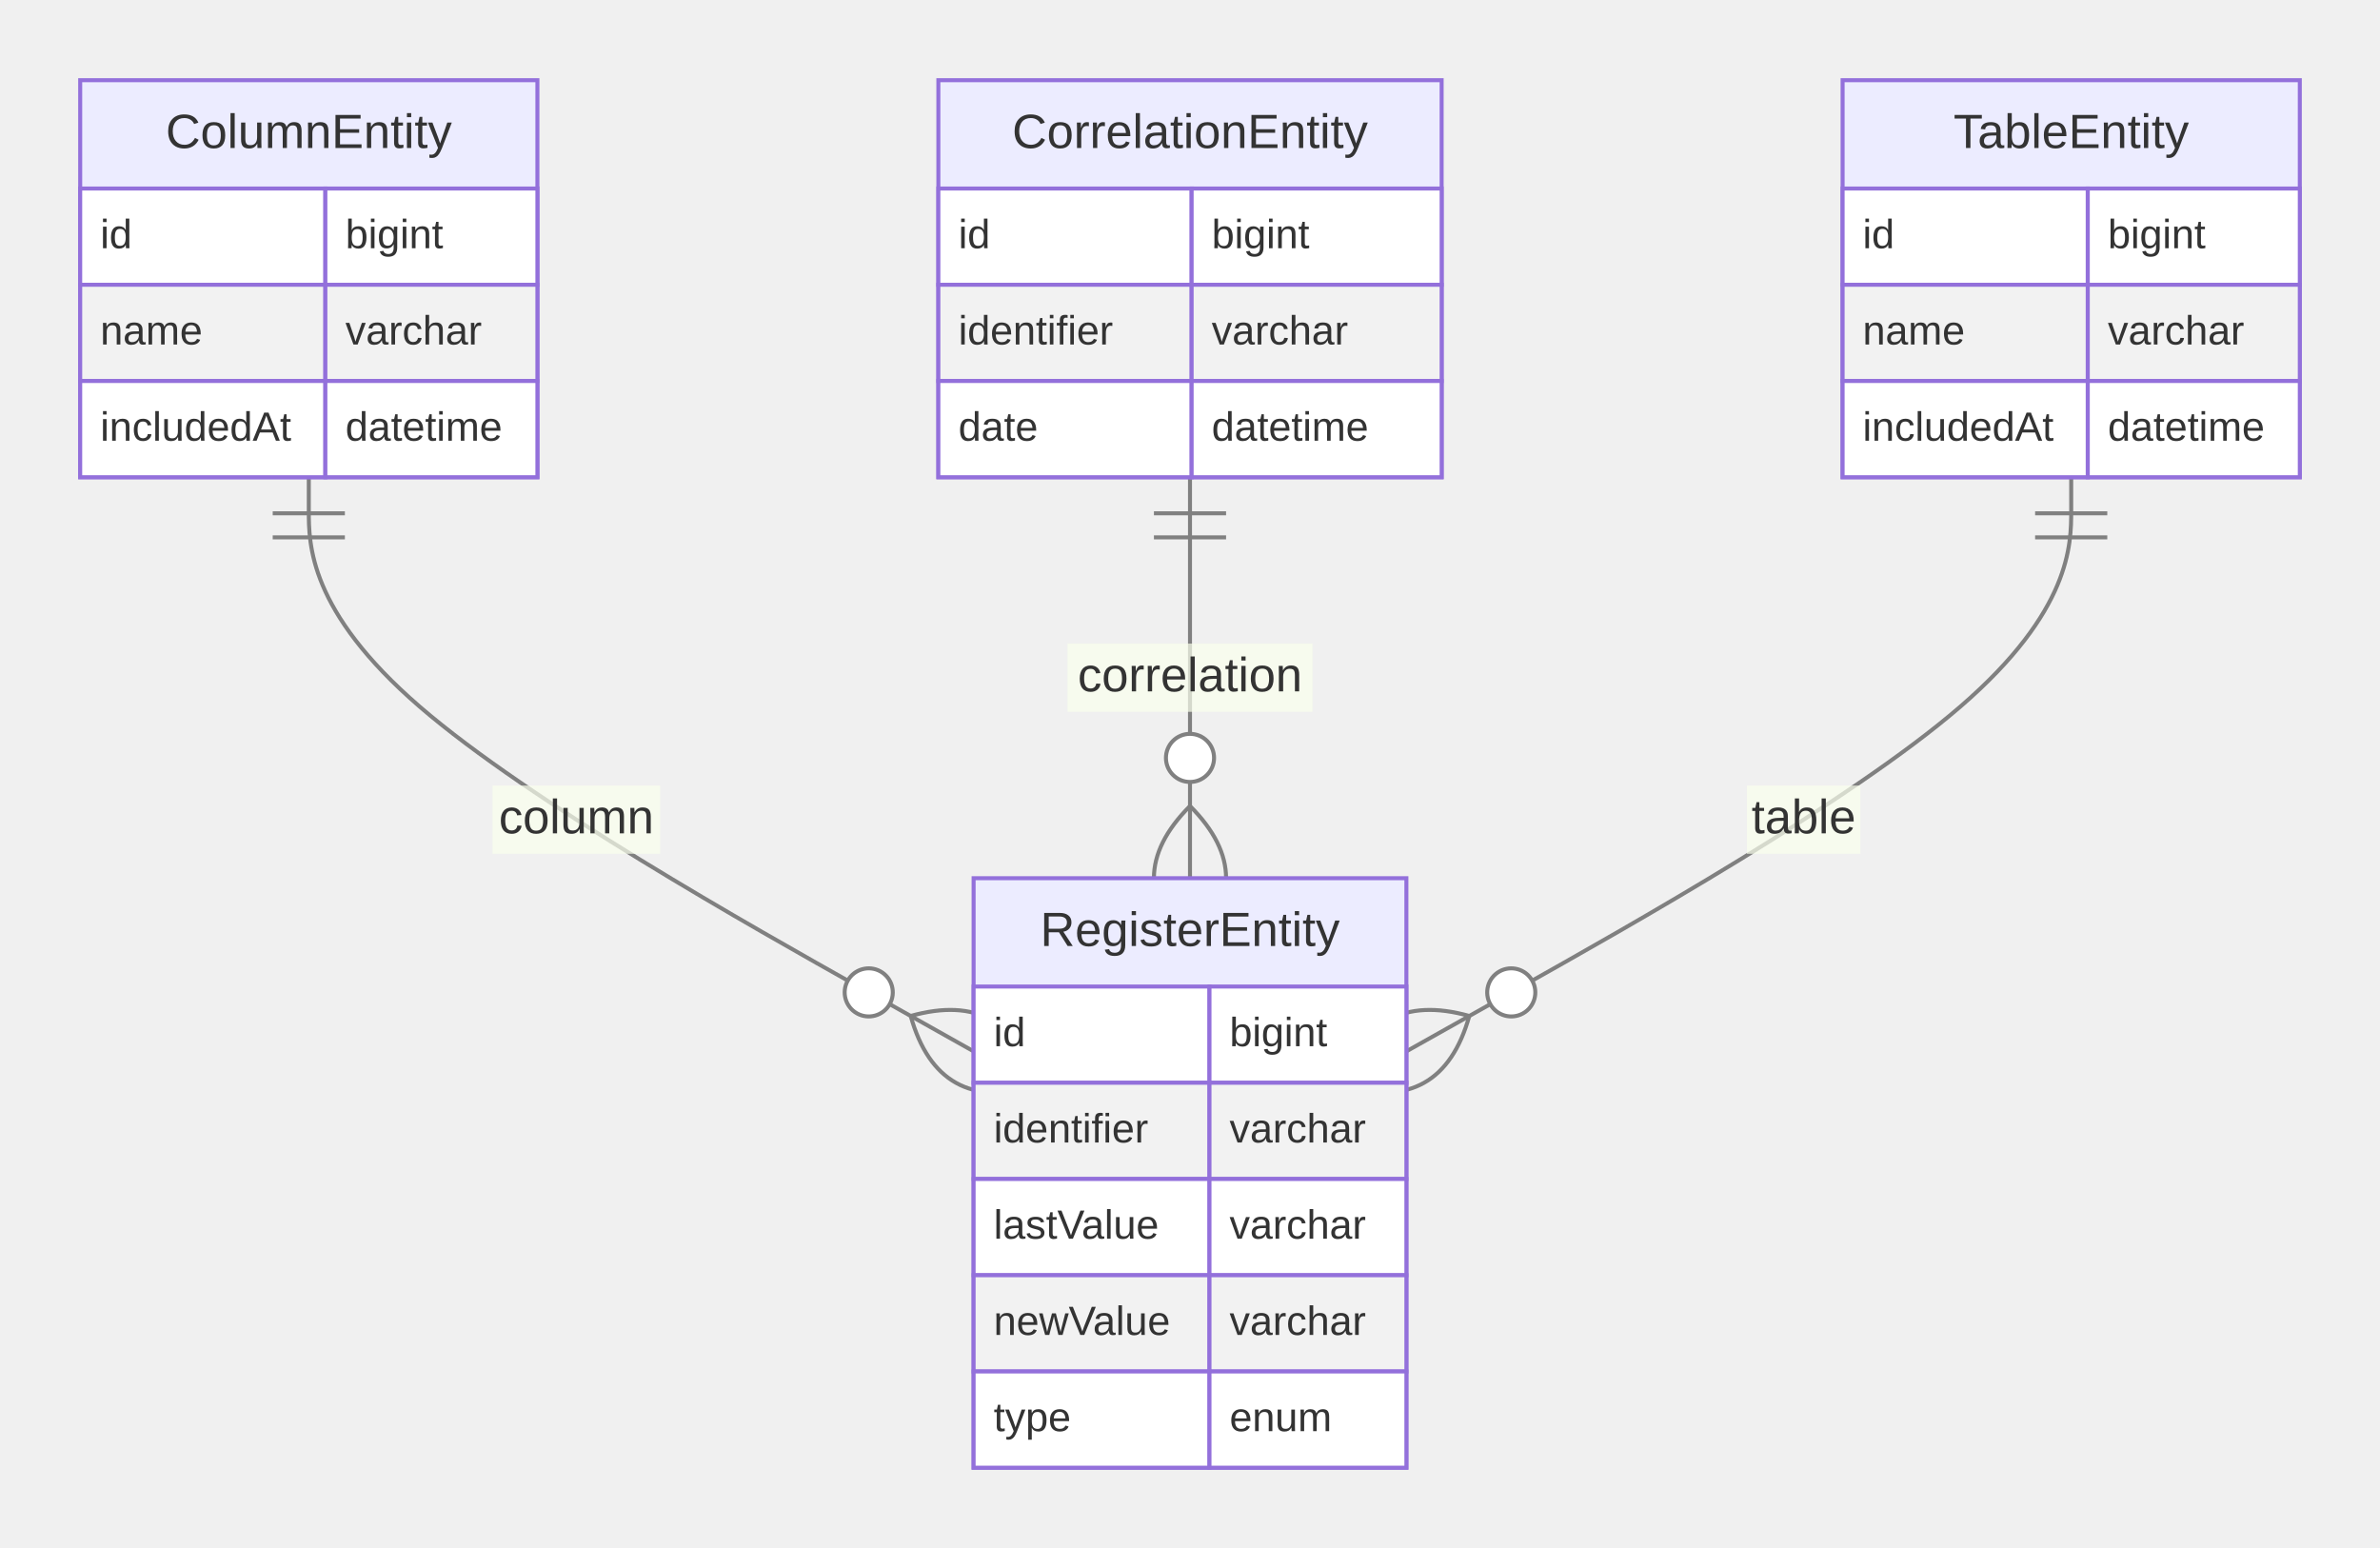
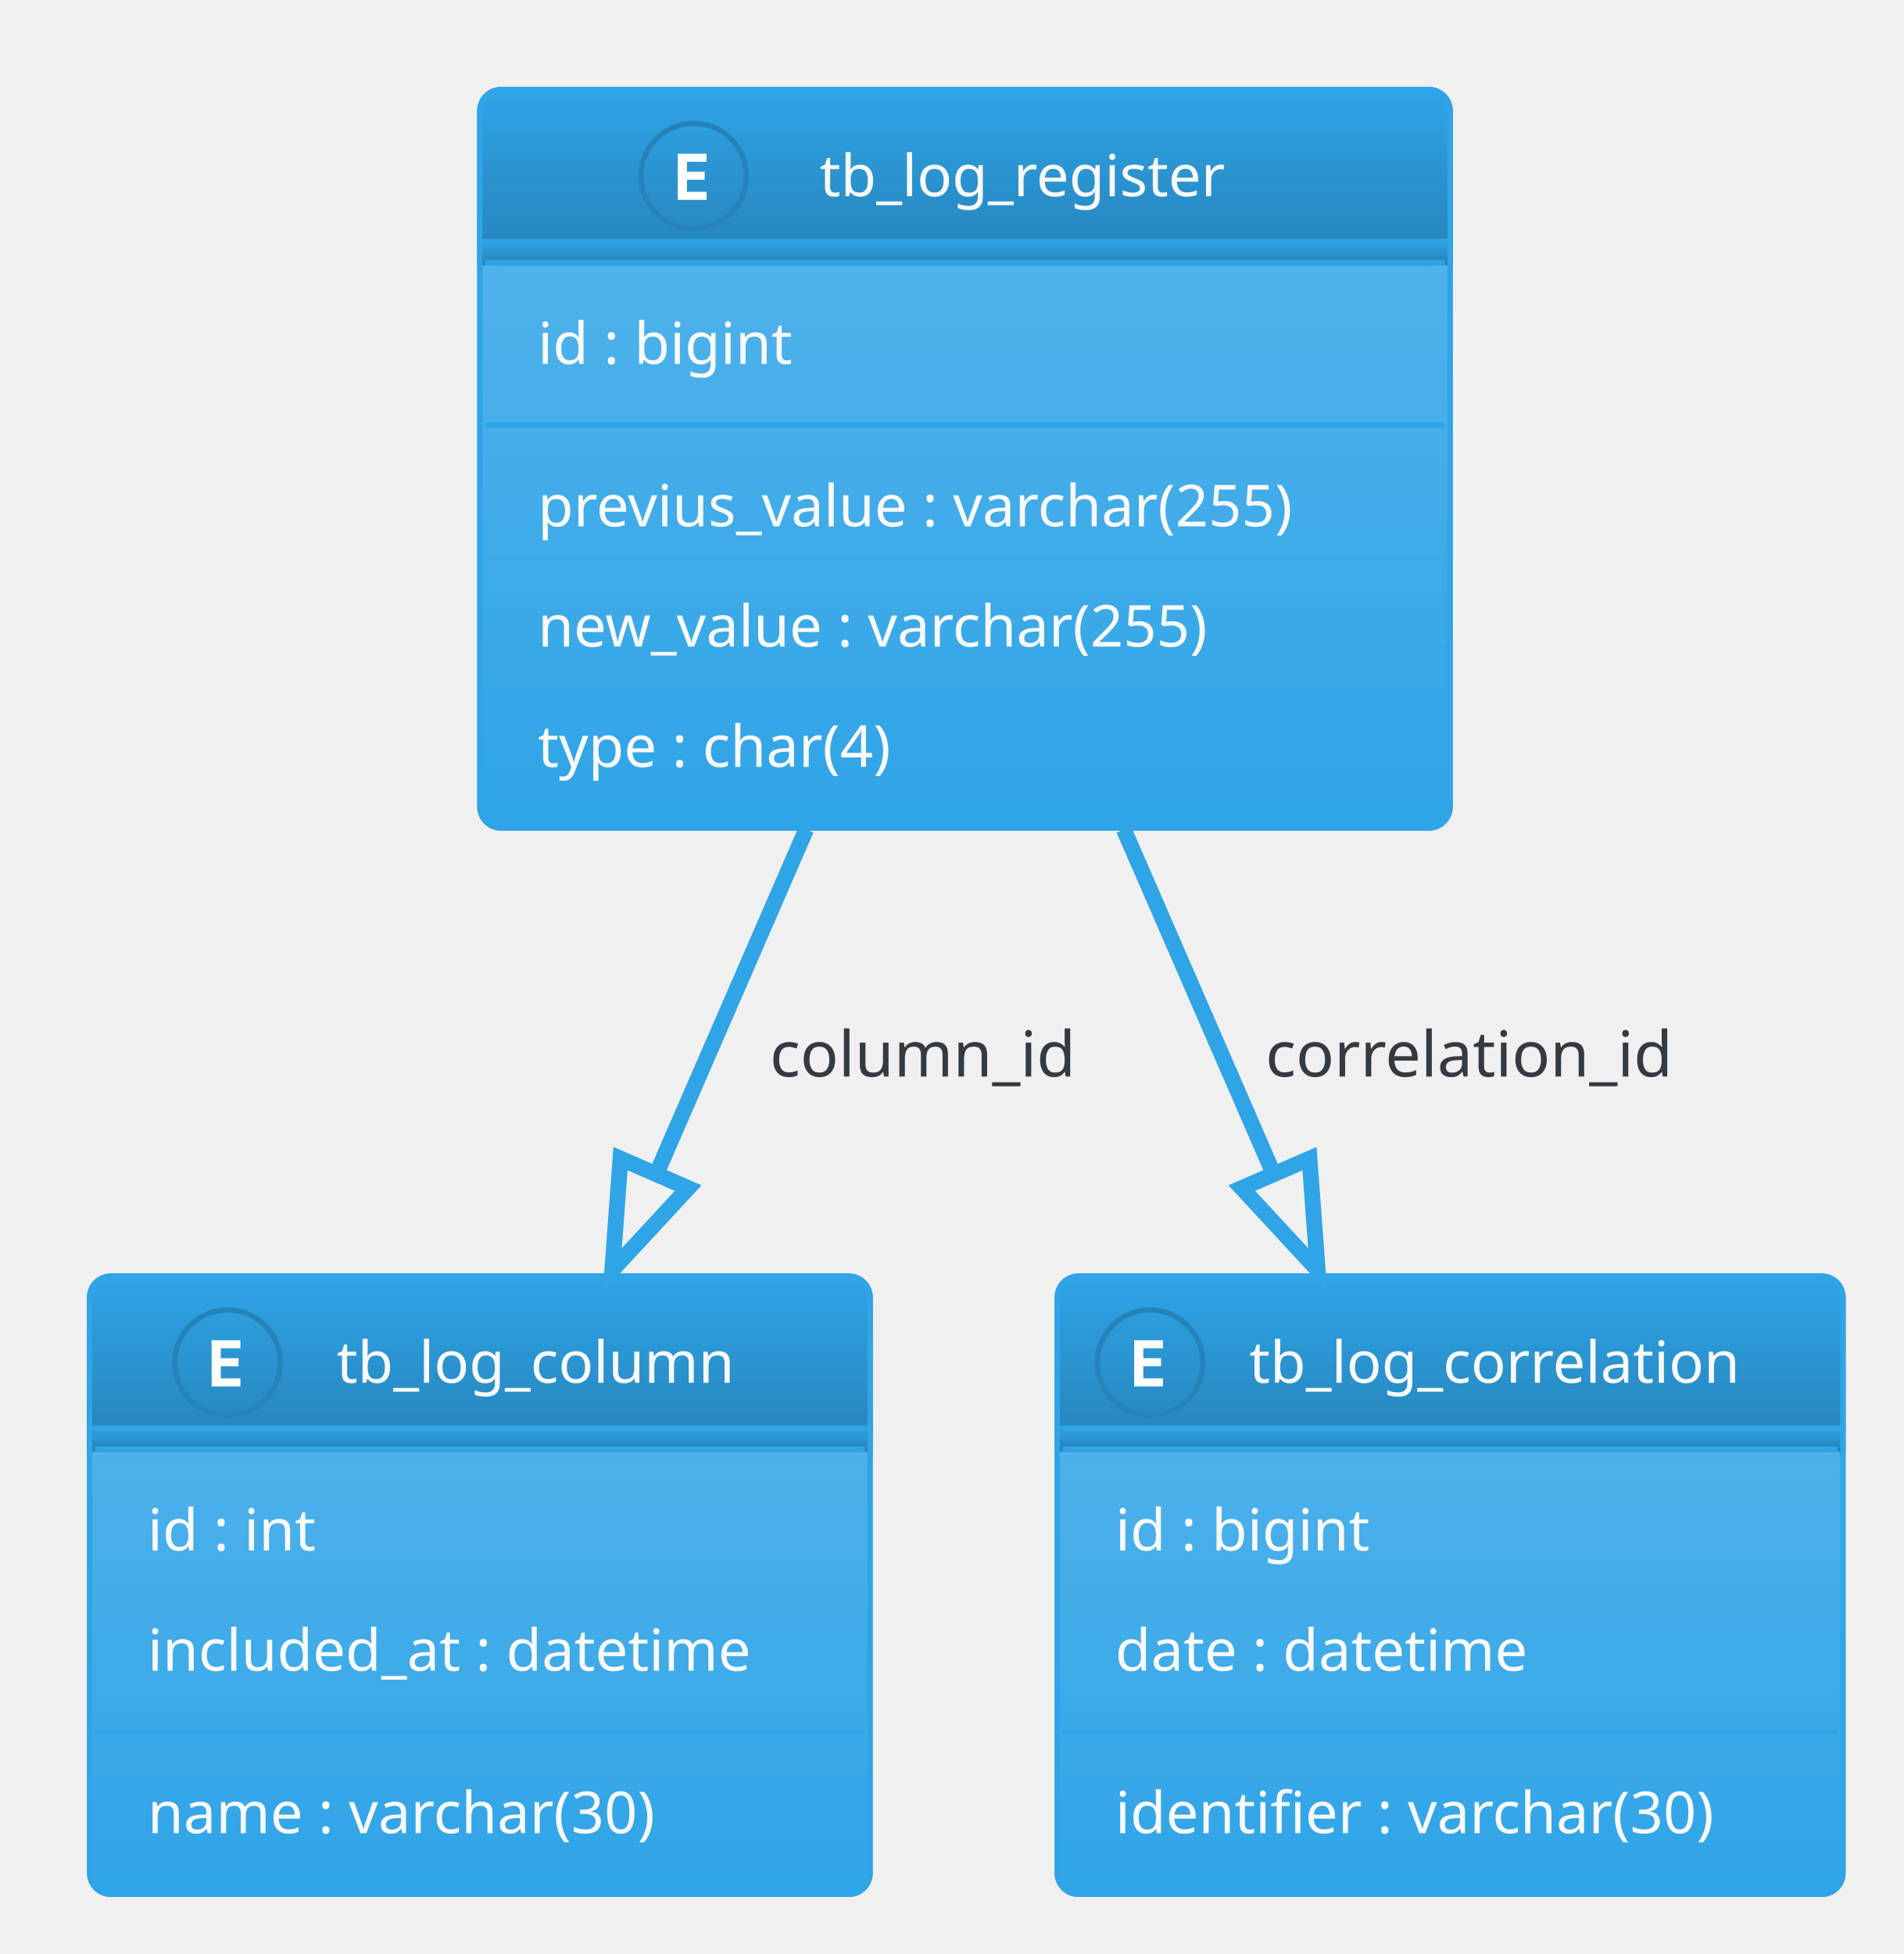
- <svg xmlns="http://www.w3.org/2000/svg" aria-roledescription="er" role="graphics-document document" viewBox="0 0 593.572 386.031" height="386.031" width="593.572" id="tmpMermaidElement">
-   <style>#tmpMermaidElement {background: white;}#tmpMermaidElement{font-family:"trebuchet ms",verdana,arial,sans-serif;font-size:16px;fill:#333;}#tmpMermaidElement .error-icon{fill:#552222;}#tmpMermaidElement .error-text{fill:#552222;stroke:#552222;}#tmpMermaidElement .edge-thickness-normal{stroke-width:2px;}#tmpMermaidElement .edge-thickness-thick{stroke-width:3.5px;}#tmpMermaidElement .edge-pattern-solid{stroke-dasharray:0;}#tmpMermaidElement .edge-pattern-dashed{stroke-dasharray:3;}#tmpMermaidElement .edge-pattern-dotted{stroke-dasharray:2;}#tmpMermaidElement .marker{fill:#333333;stroke:#333333;}#tmpMermaidElement .marker.cross{stroke:#333333;}#tmpMermaidElement svg{font-family:"trebuchet ms",verdana,arial,sans-serif;font-size:16px;}#tmpMermaidElement .entityBox{fill:#ECECFF;stroke:#9370DB;}#tmpMermaidElement .attributeBoxOdd{fill:#ffffff;stroke:#9370DB;}#tmpMermaidElement .attributeBoxEven{fill:#f2f2f2;stroke:#9370DB;}#tmpMermaidElement .relationshipLabelBox{fill:hsl(80, 100%, 96.275%);opacity:0.7;background-color:hsl(80, 100%, 96.275%);}#tmpMermaidElement .relationshipLabelBox rect{opacity:0.5;}#tmpMermaidElement .relationshipLine{stroke:#333333;}#tmpMermaidElement .entityTitleText{text-anchor:middle;font-size:18px;fill:#333;}#tmpMermaidElement :root{--mermaid-font-family:"trebuchet ms",verdana,arial,sans-serif;}</style>
-   <g />
+ <svg xmlns="http://www.w3.org/2000/svg" contentStyleType="text/css" height="386.458px" preserveAspectRatio="none" style="width:376px;height:386px;" version="1.1" viewBox="0 0 376 386" width="376.042px" zoomAndPan="magnify">
  <defs>
-     <marker orient="auto" markerHeight="18" markerWidth="18" refY="9" refX="0" id="ONLY_ONE_START">
-       <path d="M9,0 L9,18 M15,0 L15,18" fill="none" stroke="gray" />
-     </marker>
+     <linearGradient id="gpgdjsjnipyph0" x1="50%" x2="50%" y1="0%" y2="100%">
+       <stop offset="0%" stop-color="#59B6EC" />
+       <stop offset="100%" stop-color="#2FA4E7" />
+     </linearGradient>
+     <linearGradient id="gpgdjsjnipyph1" x1="50%" x2="50%" y1="0%" y2="100%">
+       <stop offset="0%" stop-color="#2FA4E7" />
+       <stop offset="100%" stop-color="#2683B9" />
+     </linearGradient>
  </defs>
-   <defs>
-     <marker orient="auto" markerHeight="18" markerWidth="18" refY="9" refX="18" id="ONLY_ONE_END">
-       <path d="M3,0 L3,18 M9,0 L9,18" fill="none" stroke="gray" />
-     </marker>
-   </defs>
-   <defs>
-     <marker orient="auto" markerHeight="18" markerWidth="30" refY="9" refX="0" id="ZERO_OR_ONE_START">
-       <circle r="6" cy="9" cx="21" fill="white" stroke="gray" />
-       <path d="M9,0 L9,18" fill="none" stroke="gray" />
-     </marker>
-   </defs>
-   <defs>
-     <marker orient="auto" markerHeight="18" markerWidth="30" refY="9" refX="30" id="ZERO_OR_ONE_END">
-       <circle r="6" cy="9" cx="9" fill="white" stroke="gray" />
-       <path d="M21,0 L21,18" fill="none" stroke="gray" />
-     </marker>
-   </defs>
-   <defs>
-     <marker orient="auto" markerHeight="36" markerWidth="45" refY="18" refX="18" id="ONE_OR_MORE_START">
-       <path d="M0,18 Q 18,0 36,18 Q 18,36 0,18 M42,9 L42,27" fill="none" stroke="gray" />
-     </marker>
-   </defs>
-   <defs>
-     <marker orient="auto" markerHeight="36" markerWidth="45" refY="18" refX="27" id="ONE_OR_MORE_END">
-       <path d="M3,9 L3,27 M9,18 Q27,0 45,18 Q27,36 9,18" fill="none" stroke="gray" />
-     </marker>
-   </defs>
-   <defs>
-     <marker orient="auto" markerHeight="36" markerWidth="57" refY="18" refX="18" id="ZERO_OR_MORE_START">
-       <circle r="6" cy="18" cx="48" fill="white" stroke="gray" />
-       <path d="M0,18 Q18,0 36,18 Q18,36 0,18" fill="none" stroke="gray" />
-     </marker>
-   </defs>
-   <defs>
-     <marker orient="auto" markerHeight="36" markerWidth="57" refY="18" refX="39" id="ZERO_OR_MORE_END">
-       <circle r="6" cy="18" cx="9" fill="white" stroke="gray" />
-       <path d="M21,18 Q39,0 57,18 Q39,36 21,18" fill="none" stroke="gray" />
-     </marker>
-   </defs>
-   <path style="stroke: gray; fill: none;" marker-start="url(#ONLY_ONE_START)" marker-end="url(#ZERO_OR_MORE_END)" d="M77.013,119.016L77.013,127.349C77.013,135.682,77.013,152.349,104.647,176.212C132.281,200.075,187.549,231.134,215.182,246.664L242.816,262.193" class="er relationshipLine" />
-   <path style="stroke: gray; fill: none;" marker-start="url(#ONLY_ONE_START)" marker-end="url(#ZERO_OR_MORE_END)" d="M296.786,119.016L296.786,127.349C296.786,135.682,296.786,152.349,296.786,169.016C296.786,185.682,296.786,202.349,296.786,210.682L296.786,219.016" class="er relationshipLine" />
-   <path style="stroke: gray; fill: none;" marker-start="url(#ONLY_ONE_START)" marker-end="url(#ZERO_OR_MORE_END)" d="M516.558,119.016L516.558,127.349C516.558,135.682,516.558,152.349,488.924,176.212C461.291,200.075,406.023,231.134,378.389,246.664L350.755,262.193" class="er relationshipLine" />
-   <g transform="translate(20,20 )" id="entity-ColumnEntity-77185c37-f1b3-5027-a63d-9c1775ca2cb9">
-     <rect height="99.016" width="114.027" y="0" x="0" class="er entityBox" />
-     <text style="dominant-baseline: middle; text-anchor: middle; font-size: 12px;" transform="translate(57.01349,13.50781)" y="0" x="0" id="text-entity-ColumnEntity-77185c37-f1b3-5027-a63d-9c1775ca2cb9" class="er entityLabel">ColumnEntity</text>
-     <rect height="24" width="61.147" y="27.016" x="0" class="er attributeBoxOdd" />
-     <text style="dominant-baseline: middle; font-size: 10.2px;" transform="translate(5,39.01562)" y="0" x="0" id="text-entity-ColumnEntity-77185c37-f1b3-5027-a63d-9c1775ca2cb9-attr-1-type" class="er entityLabel">id</text>
-     <rect height="24" width="52.88" y="27.016" x="61.147" class="er attributeBoxOdd" />
-     <text style="dominant-baseline: middle; font-size: 10.2px;" transform="translate(66.14703,39.01562)" y="0" x="0" id="text-entity-ColumnEntity-77185c37-f1b3-5027-a63d-9c1775ca2cb9-attr-1-name" class="er entityLabel">bigint</text>
-     <rect height="24" width="61.147" y="51.016" x="0" class="er attributeBoxEven" />
-     <text style="dominant-baseline: middle; font-size: 10.2px;" transform="translate(5,63.01562)" y="0" x="0" id="text-entity-ColumnEntity-77185c37-f1b3-5027-a63d-9c1775ca2cb9-attr-2-type" class="er entityLabel">name</text>
-     <rect height="24" width="52.88" y="51.016" x="61.147" class="er attributeBoxEven" />
-     <text style="dominant-baseline: middle; font-size: 10.2px;" transform="translate(66.14703,63.01562)" y="0" x="0" id="text-entity-ColumnEntity-77185c37-f1b3-5027-a63d-9c1775ca2cb9-attr-2-name" class="er entityLabel">varchar</text>
-     <rect height="24" width="61.147" y="75.016" x="0" class="er attributeBoxOdd" />
-     <text style="dominant-baseline: middle; font-size: 10.2px;" transform="translate(5,87.01562)" y="0" x="0" id="text-entity-ColumnEntity-77185c37-f1b3-5027-a63d-9c1775ca2cb9-attr-3-type" class="er entityLabel">includedAt</text>
-     <rect height="24" width="52.88" y="75.016" x="61.147" class="er attributeBoxOdd" />
-     <text style="dominant-baseline: middle; font-size: 10.2px;" transform="translate(66.14703,87.01562)" y="0" x="0" id="text-entity-ColumnEntity-77185c37-f1b3-5027-a63d-9c1775ca2cb9-attr-3-name" class="er entityLabel">datetime</text>
+   <g>
+     <g id="elem_tb_log_column">
+       <rect codeLine="2" fill="url(#gpgdjsjnipyph0)" height="122.103" id="tb_log_column" rx="4.167" ry="4.167" style="stroke:#2FA4E7;stroke-width:1.042;" width="154.167" x="17.708" y="252.104" />
+       <rect fill="url(#gpgdjsjnipyph1)" height="34.172" rx="4.167" ry="4.167" style="stroke:url(#gpgdjsjnipyph1);stroke-width:1.042;" width="154.167" x="17.708" y="252.104" />
+       <rect fill="url(#gpgdjsjnipyph1)" height="4.167" style="stroke:url(#gpgdjsjnipyph1);stroke-width:1.042;" width="154.167" x="17.708" y="282.109" />
+       <rect codeLine="2" fill="none" height="122.103" id="tb_log_column" rx="4.167" ry="4.167" style="stroke:#2FA4E7;stroke-width:1.042;" width="154.167" x="17.708" y="252.104" />
+       <ellipse cx="44.948" cy="269.19" fill="none" rx="10.417" ry="10.417" style="stroke:#2683B9;stroke-width:1.042;" />
+       <path d="M47.487,273.877 L41.807,273.877 L41.807,264.763 L47.487,264.763 L47.487,266.358 L43.613,266.358 L43.613,268.311 L47.113,268.311 L47.113,269.906 L43.613,269.906 L43.613,272.282 L47.487,272.282 L47.487,273.877 Z " fill="#FFFFFF" />
+       <text fill="#F8F9FA" font-family="Verdana" font-size="11.458" lengthAdjust="spacing" textLength="84.375" x="66.51" y="273.157">tb_log_column</text>
+       <line style="stroke:#2FA4E7;stroke-width:1.042;" x1="18.75" x2="170.833" y1="286.276" y2="286.276" />
+       <text fill="#F8F9FA" font-family="Verdana" font-size="11.458" lengthAdjust="spacing" textLength="37.5" x="29.167" y="306.287">id : int</text>
+       <text fill="#F8F9FA" font-family="Verdana" font-size="11.458" lengthAdjust="spacing" textLength="131.25" x="29.167" y="330.041">included_at : datetime</text>
+       <line style="stroke:#2FA4E7;stroke-width:1.042;" x1="18.75" x2="170.833" y1="342.119" y2="342.119" />
+       <text fill="#F8F9FA" font-family="Verdana" font-size="11.458" lengthAdjust="spacing" textLength="113.542" x="29.167" y="362.13">name : varchar(30)</text>
+     </g>
+     <g id="elem_tb_log_correlation">
+       <rect codeLine="7" fill="url(#gpgdjsjnipyph0)" height="122.103" id="tb_log_correlation" rx="4.167" ry="4.167" style="stroke:#2FA4E7;stroke-width:1.042;" width="155.208" x="208.854" y="252.104" />
+       <rect fill="url(#gpgdjsjnipyph1)" height="34.172" rx="4.167" ry="4.167" style="stroke:url(#gpgdjsjnipyph1);stroke-width:1.042;" width="155.208" x="208.854" y="252.104" />
+       <rect fill="url(#gpgdjsjnipyph1)" height="4.167" style="stroke:url(#gpgdjsjnipyph1);stroke-width:1.042;" width="155.208" x="208.854" y="282.109" />
+       <rect codeLine="7" fill="none" height="122.103" id="tb_log_correlation" rx="4.167" ry="4.167" style="stroke:#2FA4E7;stroke-width:1.042;" width="155.208" x="208.854" y="252.104" />
+       <ellipse cx="227.188" cy="269.19" fill="none" rx="10.417" ry="10.417" style="stroke:#2683B9;stroke-width:1.042;" />
+       <path d="M229.727,273.877 L224.046,273.877 L224.046,264.763 L229.727,264.763 L229.727,266.358 L225.853,266.358 L225.853,268.311 L229.352,268.311 L229.352,269.906 L225.853,269.906 L225.853,272.282 L229.727,272.282 L229.727,273.877 Z " fill="#FFFFFF" />
+       <text fill="#F8F9FA" font-family="Verdana" font-size="11.458" lengthAdjust="spacing" textLength="105.208" x="246.771" y="273.157">tb_log_correlation</text>
+       <line style="stroke:#2FA4E7;stroke-width:1.042;" x1="209.896" x2="363.021" y1="286.276" y2="286.276" />
+       <text fill="#F8F9FA" font-family="Verdana" font-size="11.458" lengthAdjust="spacing" textLength="55.208" x="220.312" y="306.287">id : bigint</text>
+       <text fill="#F8F9FA" font-family="Verdana" font-size="11.458" lengthAdjust="spacing" textLength="90.625" x="220.312" y="330.041">date : datetime</text>
+       <line style="stroke:#2FA4E7;stroke-width:1.042;" x1="209.896" x2="363.021" y1="342.119" y2="342.119" />
+       <text fill="#F8F9FA" font-family="Verdana" font-size="11.458" lengthAdjust="spacing" textLength="132.292" x="220.312" y="362.13">identifier : varchar(30)</text>
+     </g>
+     <g id="elem_tb_log_register">
+       <rect codeLine="12" fill="url(#gpgdjsjnipyph0)" height="145.858" id="tb_log_register" rx="4.167" ry="4.167" style="stroke:#2FA4E7;stroke-width:1.042;" width="191.667" x="94.792" y="17.708" />
+       <rect fill="url(#gpgdjsjnipyph1)" height="34.172" rx="4.167" ry="4.167" style="stroke:url(#gpgdjsjnipyph1);stroke-width:1.042;" width="191.667" x="94.792" y="17.708" />
+       <rect fill="url(#gpgdjsjnipyph1)" height="4.167" style="stroke:url(#gpgdjsjnipyph1);stroke-width:1.042;" width="191.667" x="94.792" y="47.713" />
+       <rect codeLine="12" fill="none" height="145.858" id="tb_log_register" rx="4.167" ry="4.167" style="stroke:#2FA4E7;stroke-width:1.042;" width="191.667" x="94.792" y="17.708" />
+       <ellipse cx="137.031" cy="34.794" fill="none" rx="10.417" ry="10.417" style="stroke:#2683B9;stroke-width:1.042;" />
+       <path d="M139.57,39.482 L133.89,39.482 L133.89,30.367 L139.57,30.367 L139.57,31.962 L135.697,31.962 L135.697,33.915 L139.196,33.915 L139.196,35.51 L135.697,35.51 L135.697,37.887 L139.57,37.887 L139.57,39.482 Z " fill="#FFFFFF" />
+       <text fill="#F8F9FA" font-family="Verdana" font-size="11.458" lengthAdjust="spacing" textLength="88.542" x="161.927" y="38.761">tb_log_register</text>
+       <line style="stroke:#2FA4E7;stroke-width:1.042;" x1="95.833" x2="285.417" y1="51.88" y2="51.88" />
+       <text fill="#F8F9FA" font-family="Verdana" font-size="11.458" lengthAdjust="spacing" textLength="55.208" x="106.25" y="71.891">id : bigint</text>
+       <line style="stroke:#2FA4E7;stroke-width:1.042;" x1="95.833" x2="285.417" y1="83.968" y2="83.968" />
+       <text fill="#F8F9FA" font-family="Verdana" font-size="11.458" lengthAdjust="spacing" textLength="168.75" x="106.25" y="103.979">previus_value : varchar(255)</text>
+       <text fill="#F8F9FA" font-family="Verdana" font-size="11.458" lengthAdjust="spacing" textLength="148.958" x="106.25" y="127.734">new_value : varchar(255)</text>
+       <text fill="#F8F9FA" font-family="Verdana" font-size="11.458" lengthAdjust="spacing" textLength="79.167" x="106.25" y="151.489">type : char(4)</text>
+     </g>
+     <g id="link_tb_log_register_tb_log_correlation">
+       <path codeLine="18" d="M222,163.854 C231.49,185.677 241.969,209.771 251.656,232.073 " fill="none" id="tb_log_register-to-tb_log_correlation" style="stroke:#2FA4E7;stroke-width:3.125;" />
+       <polygon fill="none" points="258.677,228.885,260.302,250.896,245.302,234.698,258.677,228.885" style="stroke:#2FA4E7;stroke-width:3.125;" />
+       <text fill="#343A40" font-family="Verdana" font-size="12.5" lengthAdjust="spacing" textLength="88.542" x="250" y="212.665">correlation_id</text>
+     </g>
+     <g id="link_tb_log_register_tb_log_column">
+       <path codeLine="19" d="M159.25,163.854 C149.76,185.677 139.281,209.771 129.594,232.073 " fill="none" id="tb_log_register-to-tb_log_column" style="stroke:#2FA4E7;stroke-width:3.125;" />
+       <polygon fill="none" points="135.948,234.698,120.948,250.896,122.573,228.885,135.948,234.698" style="stroke:#2FA4E7;stroke-width:3.125;" />
+       <text fill="#343A40" font-family="Verdana" font-size="12.5" lengthAdjust="spacing" textLength="64.583" x="152.083" y="212.665">column_id</text>
+     </g>
  </g>
-   <g transform="translate(242.816,219.0156 )" id="entity-RegisterEntity-0b12cd8e-fa19-5187-af02-8c6d75081754">
-     <rect height="147.016" width="107.939" y="0" x="0" class="er entityBox" />
-     <text style="dominant-baseline: middle; text-anchor: middle; font-size: 12px;" transform="translate(53.96973,13.50781)" y="0" x="0" id="text-entity-RegisterEntity-0b12cd8e-fa19-5187-af02-8c6d75081754" class="er entityLabel">RegisterEntity</text>
-     <rect height="24" width="58.827" y="27.016" x="0" class="er attributeBoxOdd" />
-     <text style="dominant-baseline: middle; font-size: 10.2px;" transform="translate(5,39.01562)" y="0" x="0" id="text-entity-RegisterEntity-0b12cd8e-fa19-5187-af02-8c6d75081754-attr-1-type" class="er entityLabel">id</text>
-     <rect height="24" width="49.112" y="27.016" x="58.827" class="er attributeBoxOdd" />
-     <text style="dominant-baseline: middle; font-size: 10.2px;" transform="translate(63.82727,39.01562)" y="0" x="0" id="text-entity-RegisterEntity-0b12cd8e-fa19-5187-af02-8c6d75081754-attr-1-name" class="er entityLabel">bigint</text>
-     <rect height="24" width="58.827" y="51.016" x="0" class="er attributeBoxEven" />
-     <text style="dominant-baseline: middle; font-size: 10.2px;" transform="translate(5,63.01562)" y="0" x="0" id="text-entity-RegisterEntity-0b12cd8e-fa19-5187-af02-8c6d75081754-attr-2-type" class="er entityLabel">identifier</text>
-     <rect height="24" width="49.112" y="51.016" x="58.827" class="er attributeBoxEven" />
-     <text style="dominant-baseline: middle; font-size: 10.2px;" transform="translate(63.82727,63.01562)" y="0" x="0" id="text-entity-RegisterEntity-0b12cd8e-fa19-5187-af02-8c6d75081754-attr-2-name" class="er entityLabel">varchar</text>
-     <rect height="24" width="58.827" y="75.016" x="0" class="er attributeBoxOdd" />
-     <text style="dominant-baseline: middle; font-size: 10.2px;" transform="translate(5,87.01562)" y="0" x="0" id="text-entity-RegisterEntity-0b12cd8e-fa19-5187-af02-8c6d75081754-attr-3-type" class="er entityLabel">lastValue</text>
-     <rect height="24" width="49.112" y="75.016" x="58.827" class="er attributeBoxOdd" />
-     <text style="dominant-baseline: middle; font-size: 10.2px;" transform="translate(63.82727,87.01562)" y="0" x="0" id="text-entity-RegisterEntity-0b12cd8e-fa19-5187-af02-8c6d75081754-attr-3-name" class="er entityLabel">varchar</text>
-     <rect height="24" width="58.827" y="99.016" x="0" class="er attributeBoxEven" />
-     <text style="dominant-baseline: middle; font-size: 10.2px;" transform="translate(5,111.0156)" y="0" x="0" id="text-entity-RegisterEntity-0b12cd8e-fa19-5187-af02-8c6d75081754-attr-4-type" class="er entityLabel">newValue</text>
-     <rect height="24" width="49.112" y="99.016" x="58.827" class="er attributeBoxEven" />
-     <text style="dominant-baseline: middle; font-size: 10.2px;" transform="translate(63.82727,111.0156)" y="0" x="0" id="text-entity-RegisterEntity-0b12cd8e-fa19-5187-af02-8c6d75081754-attr-4-name" class="er entityLabel">varchar</text>
-     <rect height="24" width="58.827" y="123.016" x="0" class="er attributeBoxOdd" />
-     <text style="dominant-baseline: middle; font-size: 10.2px;" transform="translate(5,135.0156)" y="0" x="0" id="text-entity-RegisterEntity-0b12cd8e-fa19-5187-af02-8c6d75081754-attr-5-type" class="er entityLabel">type</text>
-     <rect height="24" width="49.112" y="123.016" x="58.827" class="er attributeBoxOdd" />
-     <text style="dominant-baseline: middle; font-size: 10.2px;" transform="translate(63.82727,135.0156)" y="0" x="0" id="text-entity-RegisterEntity-0b12cd8e-fa19-5187-af02-8c6d75081754-attr-5-name" class="er entityLabel">enum</text>
-   </g>
-   <g transform="translate(234.027,20 )" id="entity-CorrelationEntity-00265bfa-8e16-50e5-8b3d-1afe2c3d5e37">
-     <rect height="99.016" width="125.518" y="0" x="0" class="er entityBox" />
-     <text style="dominant-baseline: middle; text-anchor: middle; font-size: 12px;" transform="translate(62.75879,13.50781)" y="0" x="0" id="text-entity-CorrelationEntity-00265bfa-8e16-50e5-8b3d-1afe2c3d5e37" class="er entityLabel">CorrelationEntity</text>
-     <rect height="24" width="63.167" y="27.016" x="0" class="er attributeBoxOdd" />
-     <text style="dominant-baseline: middle; font-size: 10.2px;" transform="translate(5,39.01562)" y="0" x="0" id="text-entity-CorrelationEntity-00265bfa-8e16-50e5-8b3d-1afe2c3d5e37-attr-1-type" class="er entityLabel">id</text>
-     <rect height="24" width="62.351" y="27.016" x="63.167" class="er attributeBoxOdd" />
-     <text style="dominant-baseline: middle; font-size: 10.2px;" transform="translate(68.16661,39.01562)" y="0" x="0" id="text-entity-CorrelationEntity-00265bfa-8e16-50e5-8b3d-1afe2c3d5e37-attr-1-name" class="er entityLabel">bigint</text>
-     <rect height="24" width="63.167" y="51.016" x="0" class="er attributeBoxEven" />
-     <text style="dominant-baseline: middle; font-size: 10.2px;" transform="translate(5,63.01562)" y="0" x="0" id="text-entity-CorrelationEntity-00265bfa-8e16-50e5-8b3d-1afe2c3d5e37-attr-2-type" class="er entityLabel">identifier</text>
-     <rect height="24" width="62.351" y="51.016" x="63.167" class="er attributeBoxEven" />
-     <text style="dominant-baseline: middle; font-size: 10.2px;" transform="translate(68.16661,63.01562)" y="0" x="0" id="text-entity-CorrelationEntity-00265bfa-8e16-50e5-8b3d-1afe2c3d5e37-attr-2-name" class="er entityLabel">varchar</text>
-     <rect height="24" width="63.167" y="75.016" x="0" class="er attributeBoxOdd" />
-     <text style="dominant-baseline: middle; font-size: 10.2px;" transform="translate(5,87.01562)" y="0" x="0" id="text-entity-CorrelationEntity-00265bfa-8e16-50e5-8b3d-1afe2c3d5e37-attr-3-type" class="er entityLabel">date</text>
-     <rect height="24" width="62.351" y="75.016" x="63.167" class="er attributeBoxOdd" />
-     <text style="dominant-baseline: middle; font-size: 10.2px;" transform="translate(68.16661,87.01562)" y="0" x="0" id="text-entity-CorrelationEntity-00265bfa-8e16-50e5-8b3d-1afe2c3d5e37-attr-3-name" class="er entityLabel">datetime</text>
-   </g>
-   <g transform="translate(459.5446,20 )" id="entity-TableEntity-da6d8cee-c656-5c61-92f2-150bd2f7fca9">
-     <rect height="99.016" width="114.027" y="0" x="0" class="er entityBox" />
-     <text style="dominant-baseline: middle; text-anchor: middle; font-size: 12px;" transform="translate(57.01349,13.50781)" y="0" x="0" id="text-entity-TableEntity-da6d8cee-c656-5c61-92f2-150bd2f7fca9" class="er entityLabel">TableEntity</text>
-     <rect height="24" width="61.147" y="27.016" x="0" class="er attributeBoxOdd" />
-     <text style="dominant-baseline: middle; font-size: 10.2px;" transform="translate(5,39.01562)" y="0" x="0" id="text-entity-TableEntity-da6d8cee-c656-5c61-92f2-150bd2f7fca9-attr-1-type" class="er entityLabel">id</text>
-     <rect height="24" width="52.88" y="27.016" x="61.147" class="er attributeBoxOdd" />
-     <text style="dominant-baseline: middle; font-size: 10.2px;" transform="translate(66.14703,39.01562)" y="0" x="0" id="text-entity-TableEntity-da6d8cee-c656-5c61-92f2-150bd2f7fca9-attr-1-name" class="er entityLabel">bigint</text>
-     <rect height="24" width="61.147" y="51.016" x="0" class="er attributeBoxEven" />
-     <text style="dominant-baseline: middle; font-size: 10.2px;" transform="translate(5,63.01562)" y="0" x="0" id="text-entity-TableEntity-da6d8cee-c656-5c61-92f2-150bd2f7fca9-attr-2-type" class="er entityLabel">name</text>
-     <rect height="24" width="52.88" y="51.016" x="61.147" class="er attributeBoxEven" />
-     <text style="dominant-baseline: middle; font-size: 10.2px;" transform="translate(66.14703,63.01562)" y="0" x="0" id="text-entity-TableEntity-da6d8cee-c656-5c61-92f2-150bd2f7fca9-attr-2-name" class="er entityLabel">varchar</text>
-     <rect height="24" width="61.147" y="75.016" x="0" class="er attributeBoxOdd" />
-     <text style="dominant-baseline: middle; font-size: 10.2px;" transform="translate(5,87.01562)" y="0" x="0" id="text-entity-TableEntity-da6d8cee-c656-5c61-92f2-150bd2f7fca9-attr-3-type" class="er entityLabel">includedAt</text>
-     <rect height="24" width="52.88" y="75.016" x="61.147" class="er attributeBoxOdd" />
-     <text style="dominant-baseline: middle; font-size: 10.2px;" transform="translate(66.14703,87.01562)" y="0" x="0" id="text-entity-TableEntity-da6d8cee-c656-5c61-92f2-150bd2f7fca9-attr-3-name" class="er entityLabel">datetime</text>
-   </g>
-   <rect height="17.016" width="41.828" y="195.911" x="122.824" class="er relationshipLabelBox" />
-   <text style="text-anchor: middle; dominant-baseline: middle; font-size: 12px;" y="204.419" x="143.739" id="rel4" class="er relationshipLabel">column</text>
-   <rect height="17.016" width="61.109" y="160.508" x="266.231" class="er relationshipLabelBox" />
-   <text style="text-anchor: middle; dominant-baseline: middle; font-size: 12px;" y="169.016" x="296.786" id="rel5" class="er relationshipLabel">correlation</text>
-   <rect height="17.016" width="28.316" y="195.911" x="435.674" class="er relationshipLabelBox" />
-   <text style="text-anchor: middle; dominant-baseline: middle; font-size: 12px;" y="204.419" x="449.832" id="rel6" class="er relationshipLabel">table</text>
</svg>
